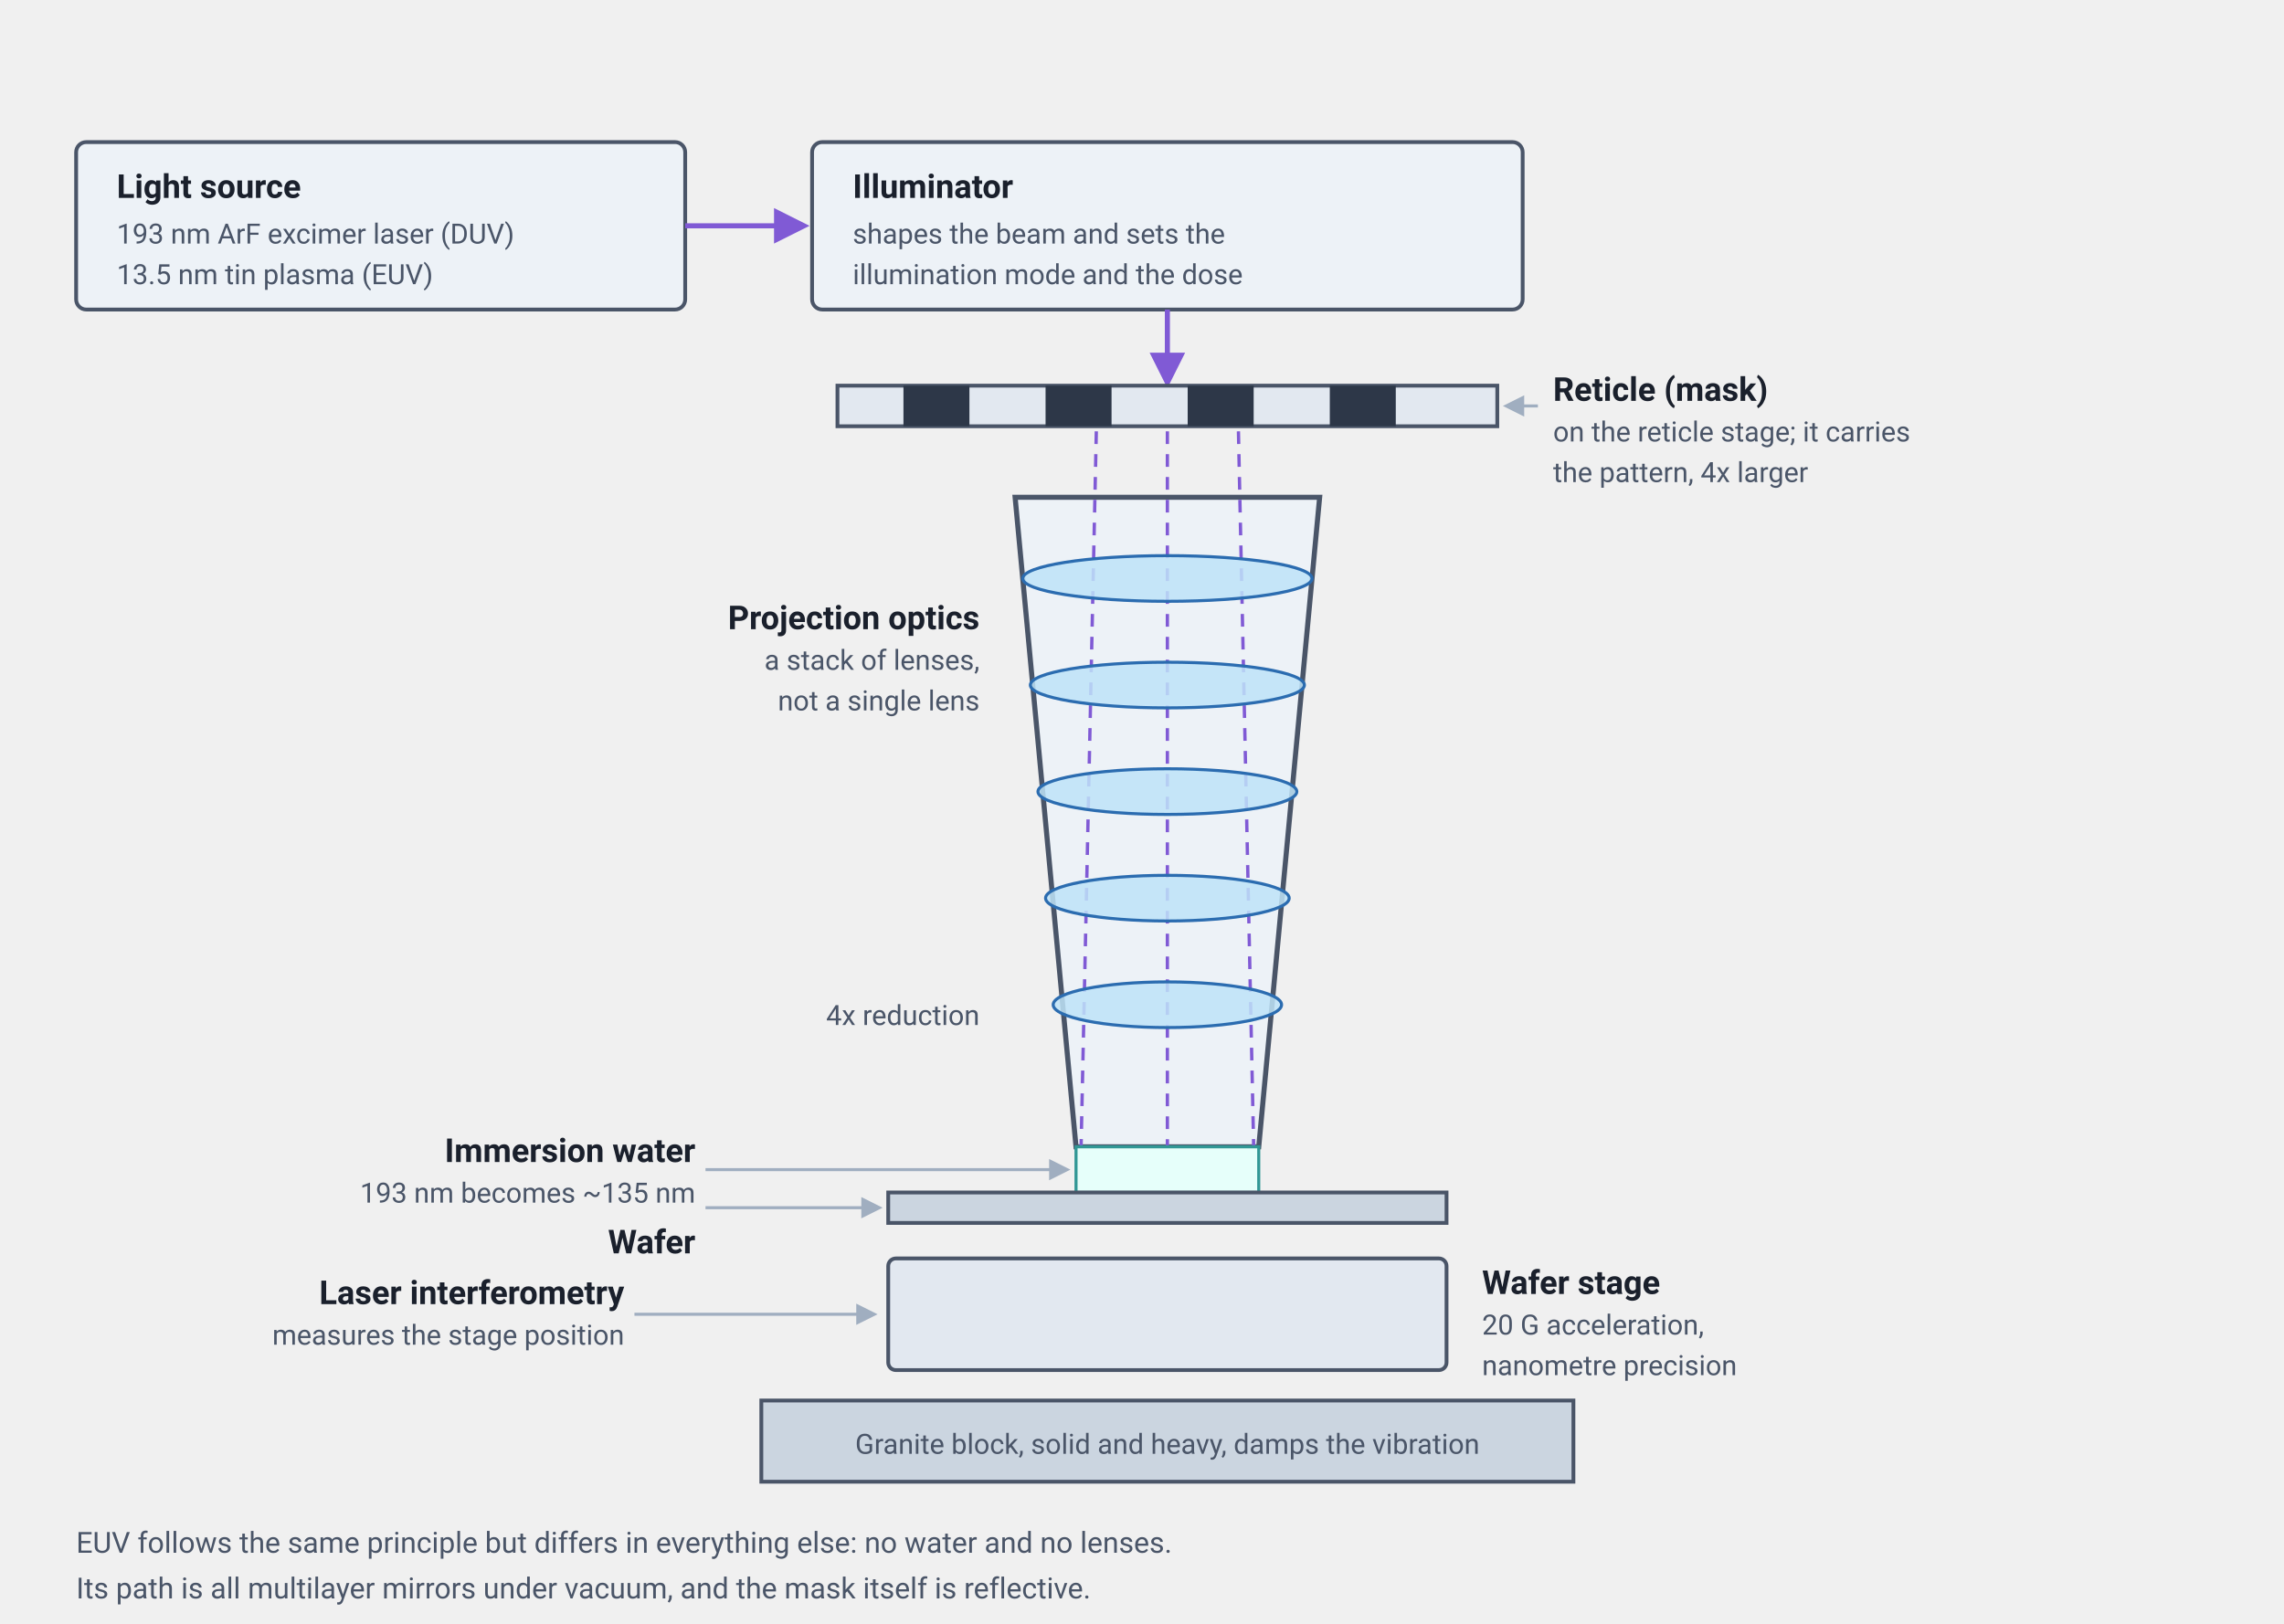
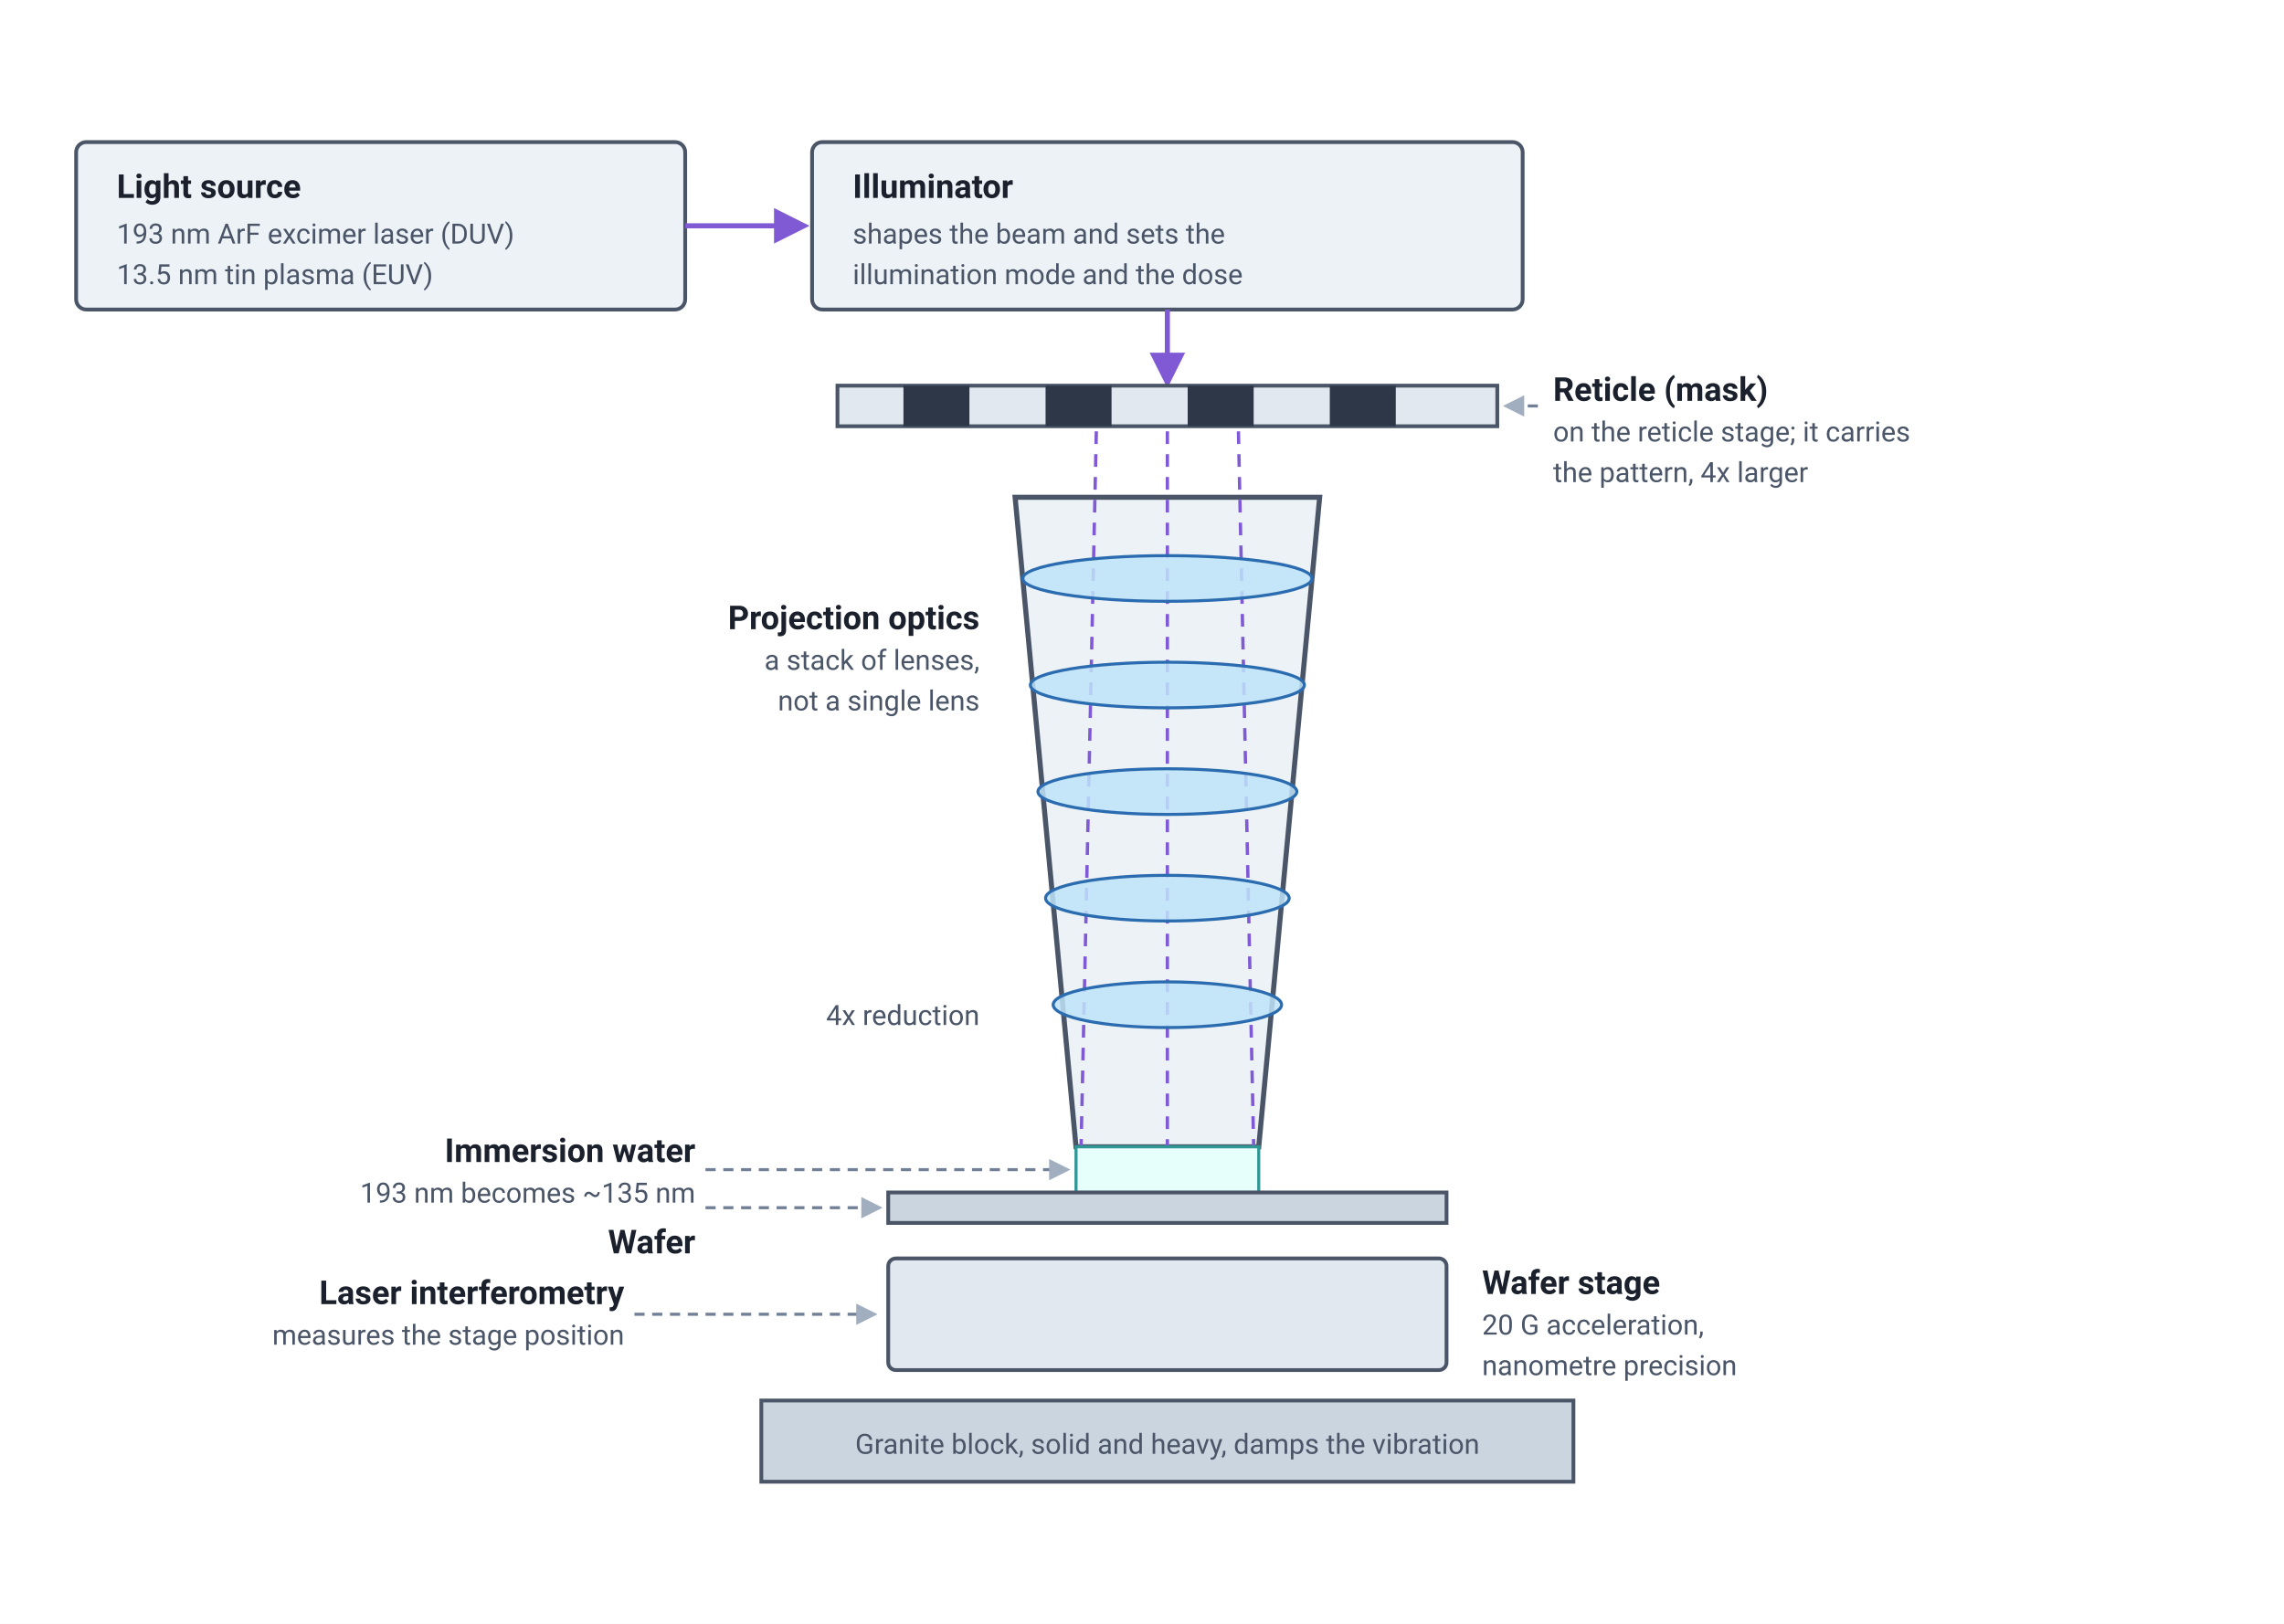
<svg xmlns="http://www.w3.org/2000/svg" width="900" height="640" viewBox="0 0 900 640" role="img">
+   <rect width="900" height="640" fill="#ffffff" />
  <defs>
    <marker id="colArrow" markerWidth="7" markerHeight="7" refX="5.5" refY="3.5" orient="auto">
      <path d="M0,0 L7,3.5 L0,7 z" fill="#805ad5" />
    </marker>
    <marker id="colGray" markerWidth="7" markerHeight="7" refX="5.5" refY="3.5" orient="auto">
      <path d="M0,0 L7,3.5 L0,7 z" fill="#a0aec0" />
    </marker>
  </defs>
  <style>
    .t { font: 600 13px system-ui, -apple-system, "Segoe UI", Roboto, sans-serif; fill: #1a202c; }
    .s { font: 11px system-ui, -apple-system, "Segoe UI", Roboto, sans-serif; fill: #4a5568; }
    .note { font: 11.5px system-ui, -apple-system, "Segoe UI", Roboto, sans-serif; fill: #4a5568; }
    .box { fill: #edf2f7; stroke: #4a5568; stroke-width: 1.5; }
    .reticle { fill: #e2e8f0; stroke: #4a5568; stroke-width: 1.5; }
    .chrome { fill: #2d3748; }
    .barrel { fill: #edf2f7; stroke: #4a5568; stroke-width: 2; }
    .lens { fill: #bee3f8; fill-opacity: 0.85; stroke: #2b6cb0; stroke-width: 1.2; }
    .water { fill: #e6fffa; stroke: #319795; stroke-width: 1.2; }
    .wafer { fill: #cbd5e0; stroke: #4a5568; stroke-width: 1.5; }
    .stage { fill: #e2e8f0; stroke: #4a5568; stroke-width: 1.5; }
    .granite { fill: #cbd5e0; stroke: #4a5568; stroke-width: 1.5; }
    .ray { stroke: #805ad5; stroke-width: 1.3; fill: none; stroke-dasharray: 5 4; }
    .flow { stroke: #805ad5; stroke-width: 2; fill: none; }
-     .lead { stroke: #a0aec0; stroke-width: 1.2; fill: none; }
+     .lead { fill: none; stroke: #718096; stroke-width: 1.2; stroke-dasharray: 4 3; }
  </style>
  <rect class="box" x="30" y="56" width="240" height="66" rx="4" />
  <text class="t" x="46" y="78">Light source</text>
  <text class="s" x="46" y="96">193 nm ArF excimer laser (DUV)</text>
  <text class="s" x="46" y="112">13.5 nm tin plasma (EUV)</text>
  <path class="flow" d="M270,89 L316,89" marker-end="url(#colArrow)" />
  <rect class="box" x="320" y="56" width="280" height="66" rx="4" />
  <text class="t" x="336" y="78">Illuminator</text>
  <text class="s" x="336" y="96">shapes the beam and sets the</text>
  <text class="s" x="336" y="112">illumination mode and the dose</text>
  <path class="flow" d="M460,122 L460,150" marker-end="url(#colArrow)" />
  <rect class="reticle" x="330" y="152" width="260" height="16" />
  <rect class="chrome" x="356" y="152" width="26" height="16" />
  <rect class="chrome" x="412" y="152" width="26" height="16" />
  <rect class="chrome" x="468" y="152" width="26" height="16" />
  <rect class="chrome" x="524" y="152" width="26" height="16" />
  <line class="lead" x1="606" y1="160" x2="594" y2="160" marker-end="url(#colGray)" />
  <text class="t" x="612" y="158">Reticle (mask)</text>
  <text class="s" x="612" y="174">on the reticle stage; it carries</text>
  <text class="s" x="612" y="190">the pattern, 4x larger</text>
  <polygon class="barrel" points="400,196 520,196 496,452 424,452" />
  <path class="ray" d="M432,170 L426,452" />
  <path class="ray" d="M460,170 L460,452" />
  <path class="ray" d="M488,170 L494,452" />
  <ellipse class="lens" cx="460" cy="228" rx="57" ry="9" />
  <ellipse class="lens" cx="460" cy="270" rx="54" ry="9" />
  <ellipse class="lens" cx="460" cy="312" rx="51" ry="9" />
  <ellipse class="lens" cx="460" cy="354" rx="48" ry="9" />
  <ellipse class="lens" cx="460" cy="396" rx="45" ry="9" />
  <text class="t" x="386" y="248" text-anchor="end">Projection optics</text>
  <text class="s" x="386" y="264" text-anchor="end">a stack of lenses,</text>
  <text class="s" x="386" y="280" text-anchor="end">not a single lens</text>
  <text class="s" x="386" y="404" text-anchor="end">4x reduction</text>
  <path class="ray" d="M426,452 L458,476" />
  <path class="ray" d="M460,452 L460,476" />
  <path class="ray" d="M494,452 L462,476" />
  <rect class="water" x="424" y="452" width="72" height="18" />
  <rect class="wafer" x="350" y="470" width="220" height="12" />
  <line class="lead" x1="278" y1="461" x2="420" y2="461" marker-end="url(#colGray)" />
  <text class="t" x="274" y="458" text-anchor="end">Immersion water</text>
  <text class="s" x="274" y="474" text-anchor="end">193 nm becomes ~135 nm</text>
  <line class="lead" x1="278" y1="476" x2="346" y2="476" marker-end="url(#colGray)" />
  <text class="t" x="274" y="494" text-anchor="end">Wafer</text>
  <rect class="stage" x="350" y="496" width="220" height="44" rx="3" />
  <text class="t" x="584" y="510">Wafer stage</text>
  <text class="s" x="584" y="526">20 G acceleration,</text>
  <text class="s" x="584" y="542">nanometre precision</text>
  <line class="lead" x1="250" y1="518" x2="344" y2="518" marker-end="url(#colGray)" />
  <text class="t" x="246" y="514" text-anchor="end">Laser interferometry</text>
  <text class="s" x="246" y="530" text-anchor="end">measures the stage position</text>
  <rect class="granite" x="300" y="552" width="320" height="32" />
  <text class="s" x="460" y="573" text-anchor="middle">Granite block, solid and heavy, damps the vibration</text>
-   <text class="note" x="30" y="612">EUV follows the same principle but differs in everything else: no water and no lenses.</text>
-   <text class="note" x="30" y="630">Its path is all multilayer mirrors under vacuum, and the mask itself is reflective.</text>
</svg>
